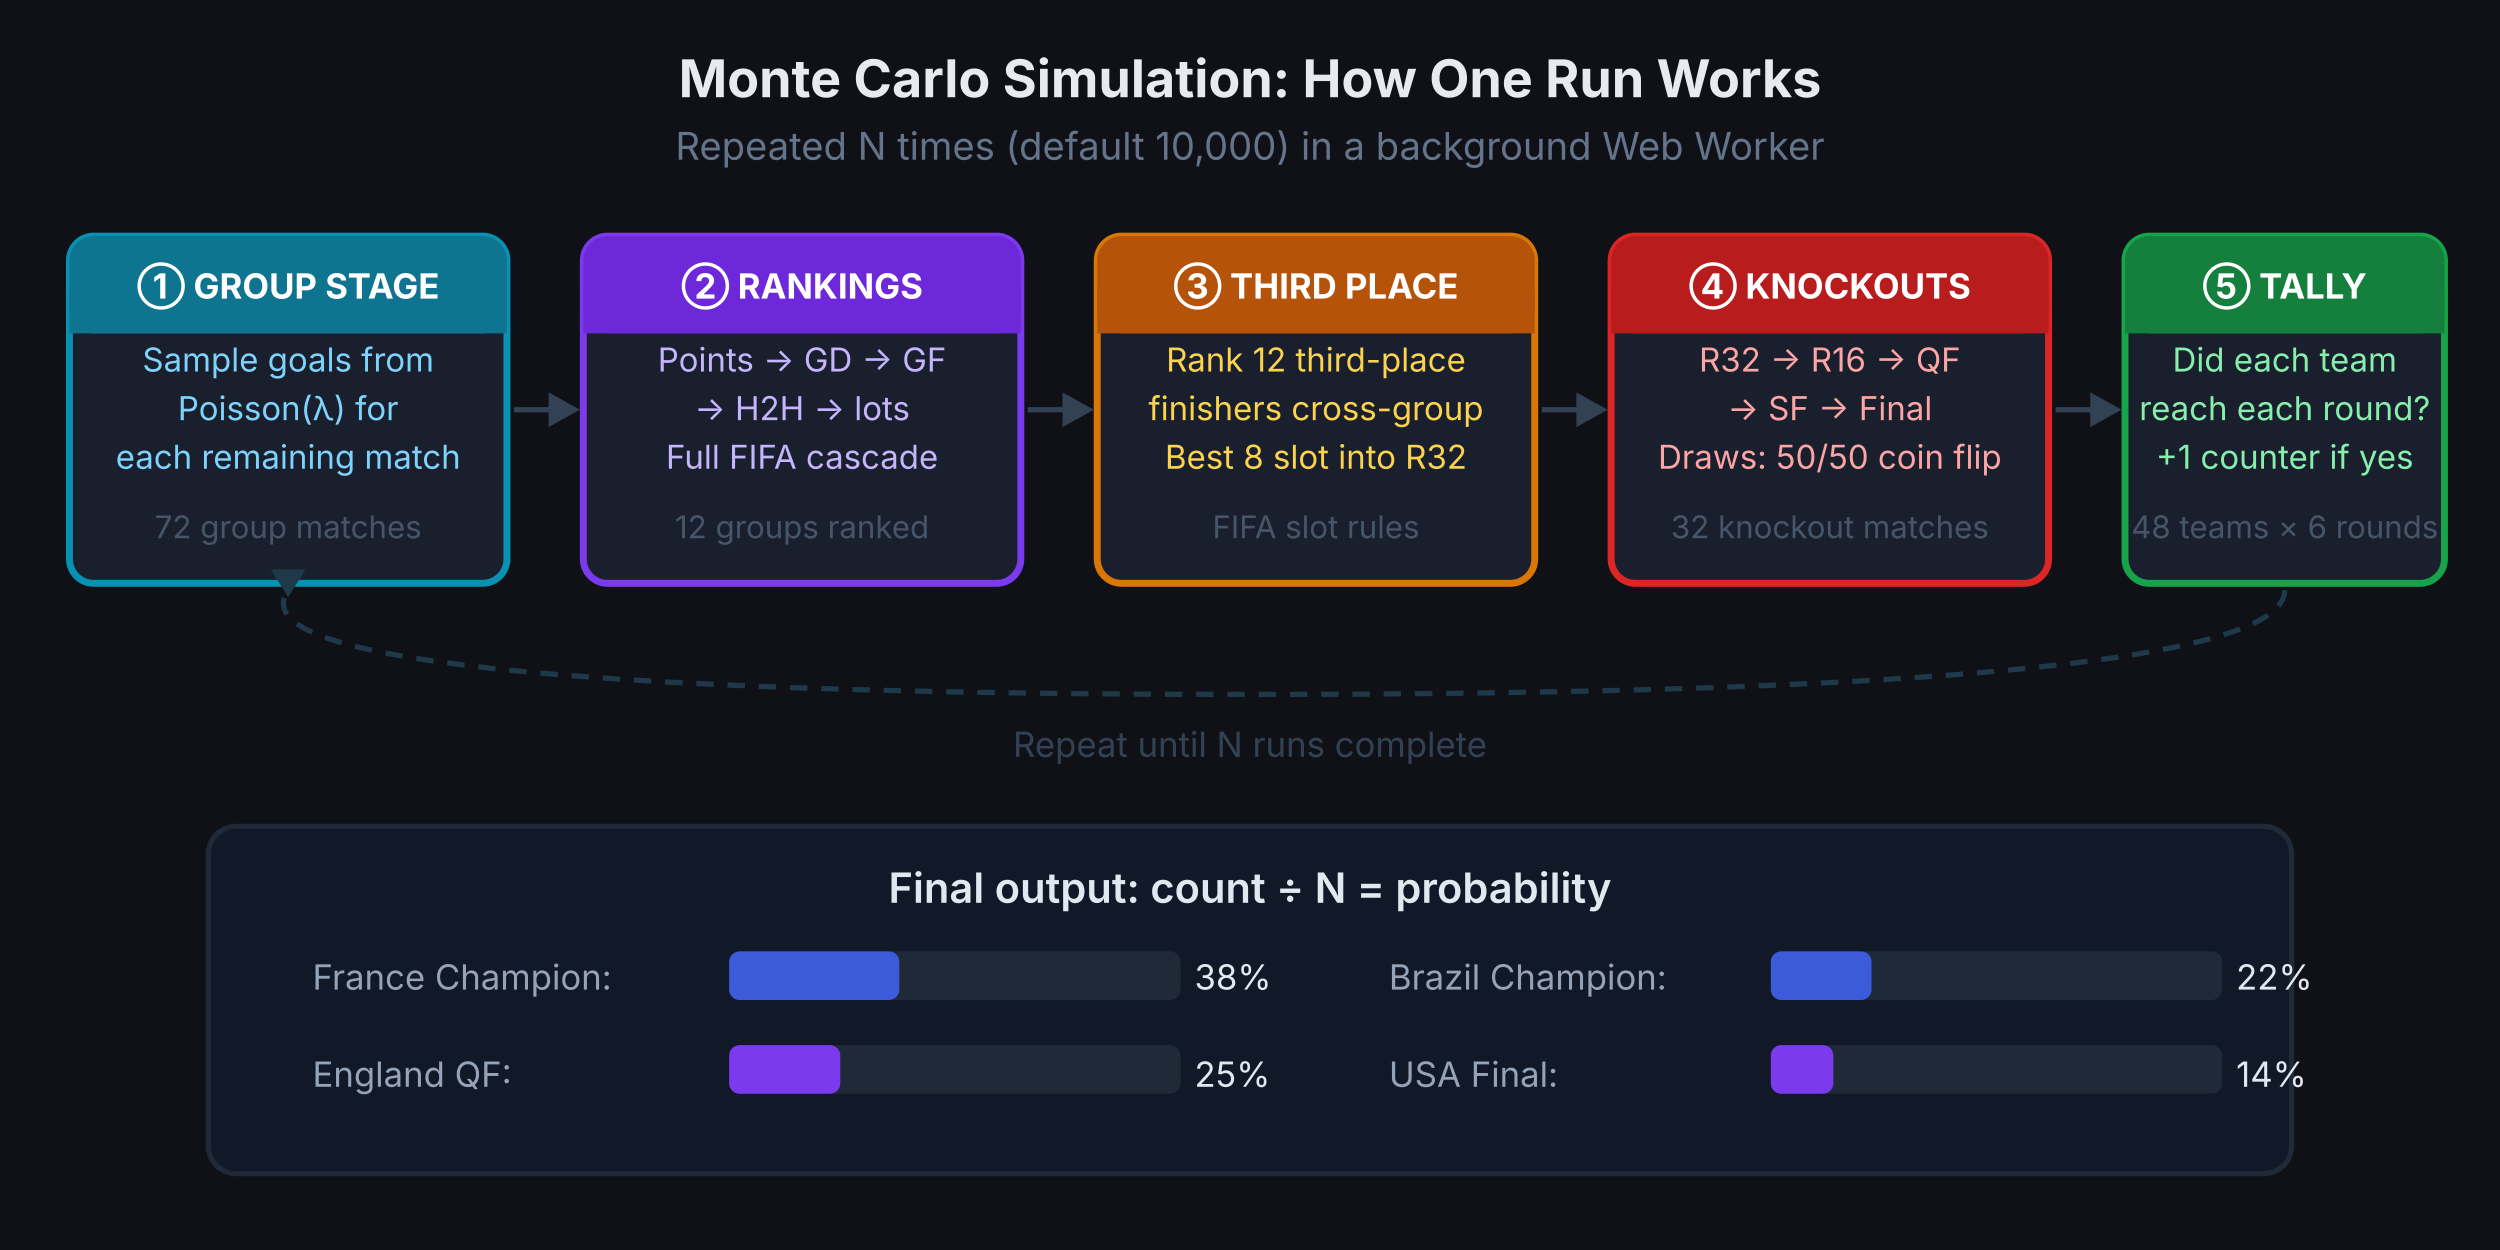
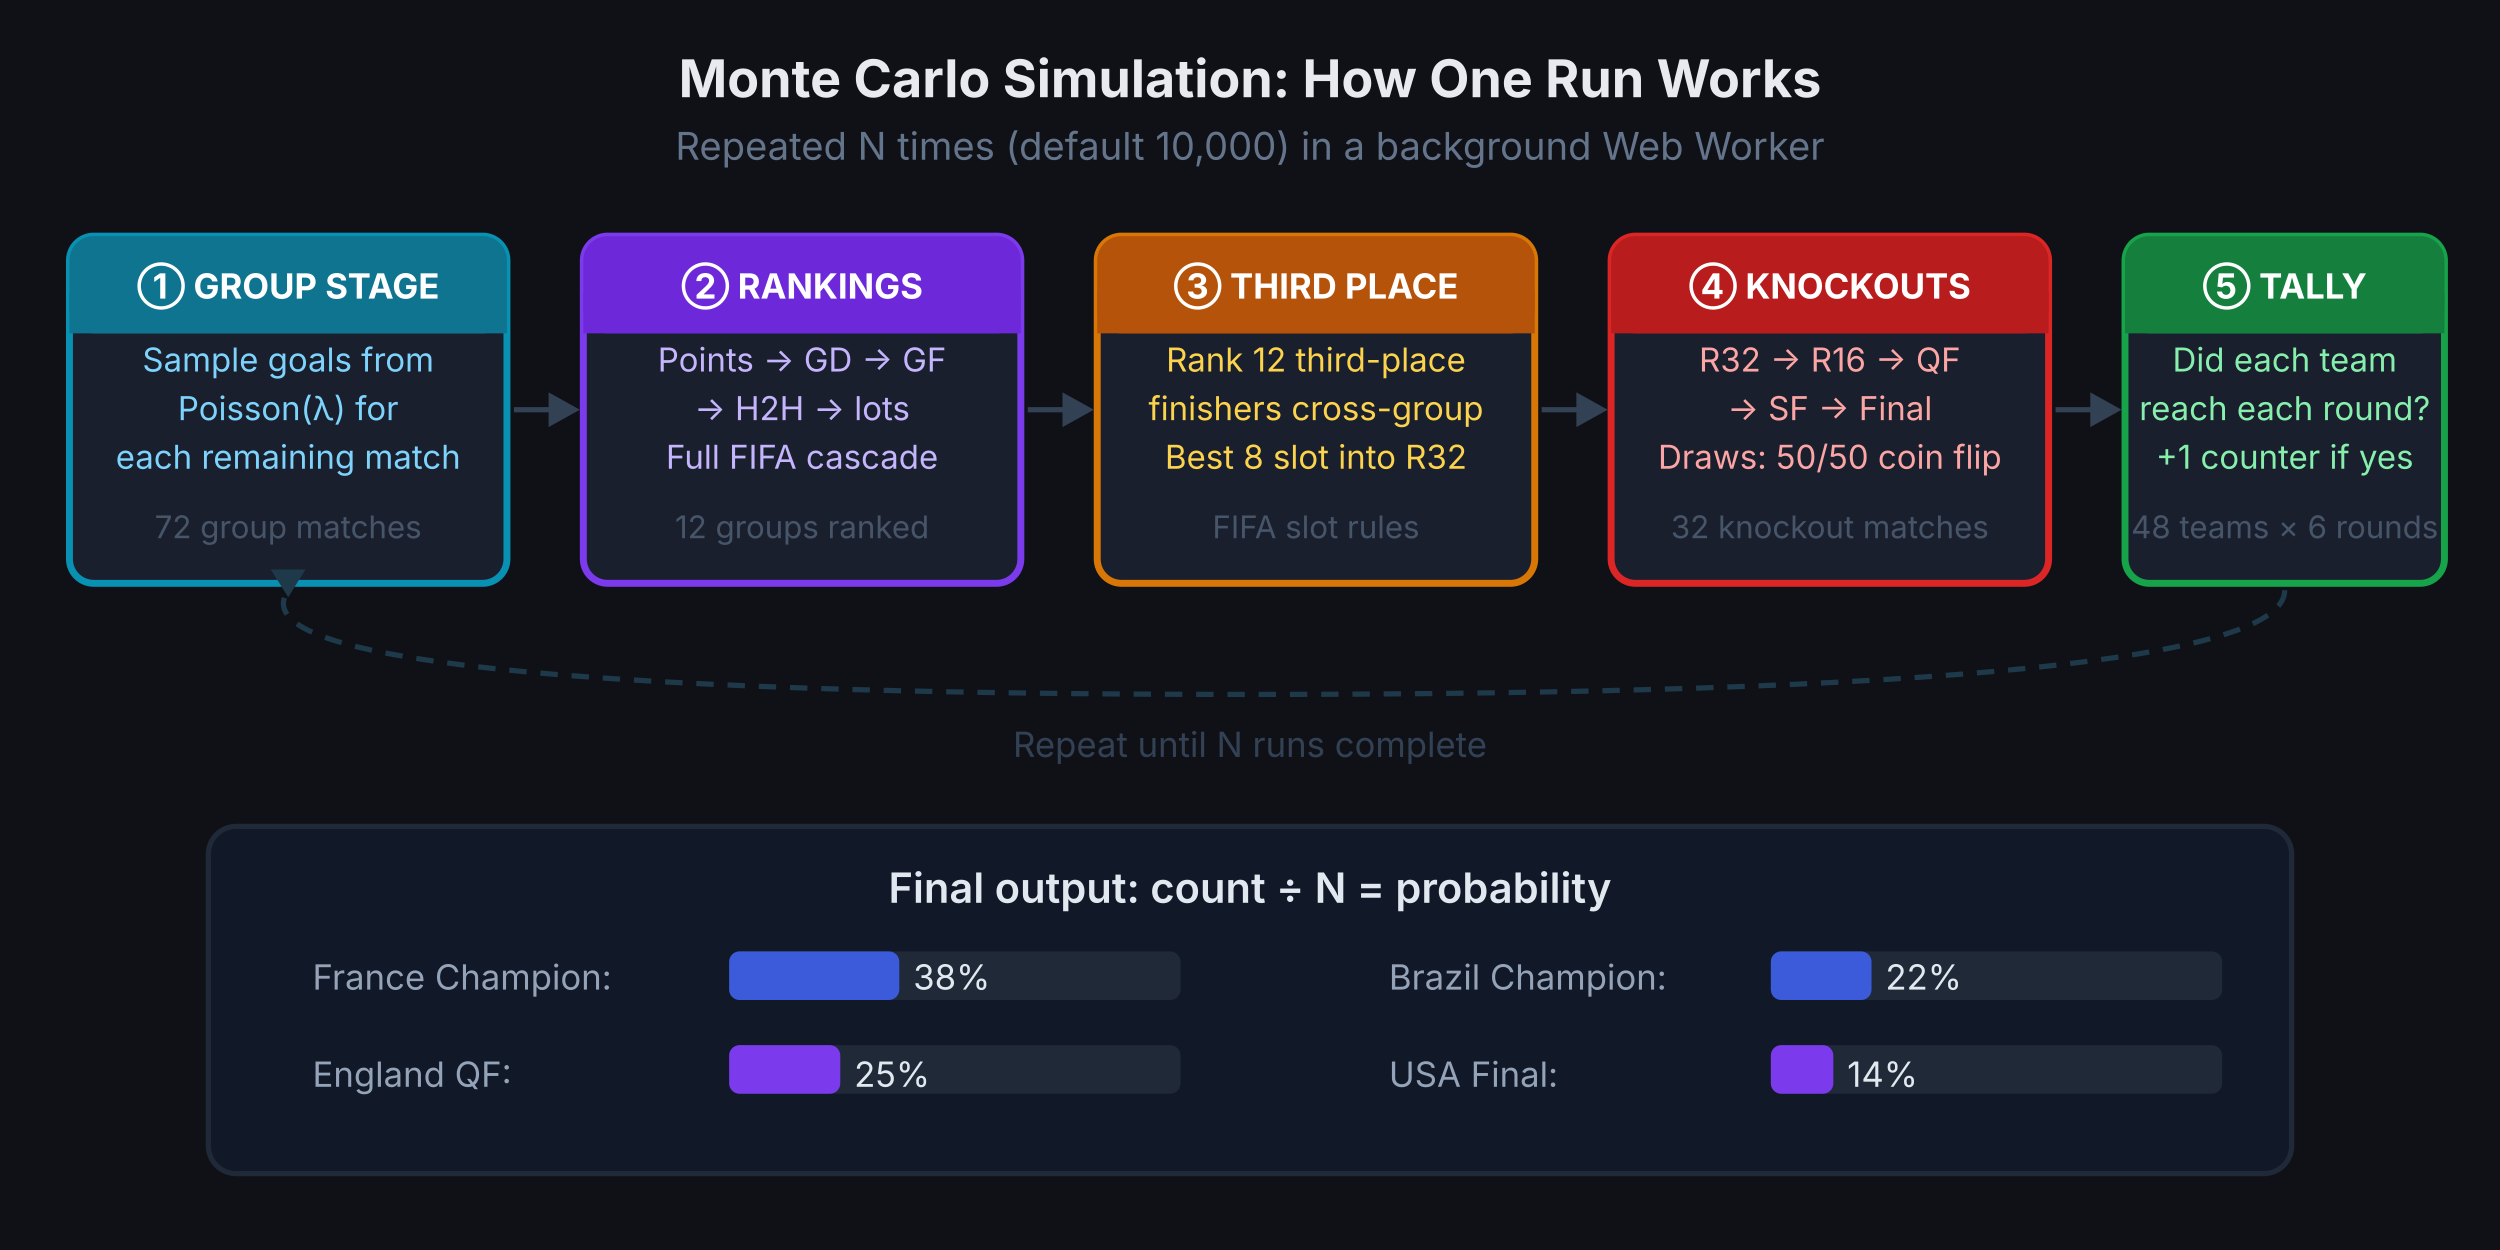
<svg xmlns="http://www.w3.org/2000/svg" viewBox="0 0 720 360" font-family="system-ui, -apple-system, sans-serif">
  <rect width="720" height="360" fill="#0f1117" />
  <text x="360" y="28" text-anchor="middle" font-size="15" font-weight="700" fill="#e8eaf0">Monte Carlo Simulation: How One Run Works</text>
  <text x="360" y="46" text-anchor="middle" font-size="11" fill="#64748b">Repeated N times (default 10,000) in a background Web Worker</text>
  <rect x="20" y="68" width="126" height="100" rx="7" fill="#1a1f2e" stroke="#0891b2" stroke-width="2" />
  <rect x="20" y="68" width="126" height="28" rx="7" fill="#0e7490" />
  <rect x="20" y="84" width="126" height="12" fill="#0e7490" />
  <text x="83" y="86" text-anchor="middle" font-size="10" font-weight="700" fill="#fff">① GROUP STAGE</text>
  <text x="83" y="107" text-anchor="middle" font-size="9.5" fill="#7dd3fc">Sample goals from</text>
  <text x="83" y="121" text-anchor="middle" font-size="9.5" fill="#7dd3fc">Poisson(λ) for</text>
  <text x="83" y="135" text-anchor="middle" font-size="9.5" fill="#7dd3fc">each remaining match</text>
  <text x="83" y="155" text-anchor="middle" font-size="9" fill="#475569">72 group matches</text>
  <line x1="148" y1="118" x2="160" y2="118" stroke="#334155" stroke-width="1.5" />
  <polygon points="158,113 167,118 158,123" fill="#334155" />
  <rect x="168" y="68" width="126" height="100" rx="7" fill="#1a1f2e" stroke="#7c3aed" stroke-width="2" />
  <rect x="168" y="68" width="126" height="28" rx="7" fill="#6d28d9" />
  <rect x="168" y="84" width="126" height="12" fill="#6d28d9" />
  <text x="231" y="86" text-anchor="middle" font-size="10" font-weight="700" fill="#fff">② RANKINGS</text>
  <text x="231" y="107" text-anchor="middle" font-size="9.5" fill="#c4b5fd">Points → GD → GF</text>
  <text x="231" y="121" text-anchor="middle" font-size="9.5" fill="#c4b5fd">→ H2H → lots</text>
  <text x="231" y="135" text-anchor="middle" font-size="9.5" fill="#c4b5fd">Full FIFA cascade</text>
  <text x="231" y="155" text-anchor="middle" font-size="9" fill="#475569">12 groups ranked</text>
  <line x1="296" y1="118" x2="308" y2="118" stroke="#334155" stroke-width="1.5" />
  <polygon points="306,113 315,118 306,123" fill="#334155" />
  <rect x="316" y="68" width="126" height="100" rx="7" fill="#1a1f2e" stroke="#d97706" stroke-width="2" />
  <rect x="316" y="68" width="126" height="28" rx="7" fill="#b45309" />
  <rect x="316" y="84" width="126" height="12" fill="#b45309" />
  <text x="379" y="86" text-anchor="middle" font-size="10" font-weight="700" fill="#fff">③ THIRD PLACE</text>
  <text x="379" y="107" text-anchor="middle" font-size="9.5" fill="#fcd34d">Rank 12 third-place</text>
  <text x="379" y="121" text-anchor="middle" font-size="9.5" fill="#fcd34d">finishers cross-group</text>
  <text x="379" y="135" text-anchor="middle" font-size="9.5" fill="#fcd34d">Best 8 slot into R32</text>
  <text x="379" y="155" text-anchor="middle" font-size="9" fill="#475569">FIFA slot rules</text>
  <line x1="444" y1="118" x2="456" y2="118" stroke="#334155" stroke-width="1.5" />
  <polygon points="454,113 463,118 454,123" fill="#334155" />
  <rect x="464" y="68" width="126" height="100" rx="7" fill="#1a1f2e" stroke="#dc2626" stroke-width="2" />
  <rect x="464" y="68" width="126" height="28" rx="7" fill="#b91c1c" />
  <rect x="464" y="84" width="126" height="12" fill="#b91c1c" />
  <text x="527" y="86" text-anchor="middle" font-size="10" font-weight="700" fill="#fff">④ KNOCKOUTS</text>
  <text x="527" y="107" text-anchor="middle" font-size="9.5" fill="#fca5a5">R32 → R16 → QF</text>
  <text x="527" y="121" text-anchor="middle" font-size="9.5" fill="#fca5a5">→ SF → Final</text>
  <text x="527" y="135" text-anchor="middle" font-size="9.5" fill="#fca5a5">Draws: 50/50 coin flip</text>
  <text x="527" y="155" text-anchor="middle" font-size="9" fill="#475569">32 knockout matches</text>
  <line x1="592" y1="118" x2="604" y2="118" stroke="#334155" stroke-width="1.5" />
  <polygon points="602,113 611,118 602,123" fill="#334155" />
  <rect x="612" y="68" width="92" height="100" rx="7" fill="#1a1f2e" stroke="#16a34a" stroke-width="2" />
  <rect x="612" y="68" width="92" height="28" rx="7" fill="#15803d" />
  <rect x="612" y="84" width="92" height="12" fill="#15803d" />
  <text x="658" y="86" text-anchor="middle" font-size="10" font-weight="700" fill="#fff">⑤ TALLY</text>
  <text x="658" y="107" text-anchor="middle" font-size="9.5" fill="#86efac">Did each team</text>
  <text x="658" y="121" text-anchor="middle" font-size="9.5" fill="#86efac">reach each round?</text>
  <text x="658" y="135" text-anchor="middle" font-size="9.5" fill="#86efac">+1 counter if yes</text>
  <text x="658" y="155" text-anchor="middle" font-size="9" fill="#475569">48 teams × 6 rounds</text>
  <path d="M 658 170 Q 658 200 360 200 Q 62 200 83 170" stroke="#1e3a4a" stroke-width="1.5" fill="none" stroke-dasharray="5,4" />
  <polygon points="83,172 78,164 88,164" fill="#1e3a4a" />
  <text x="360" y="218" text-anchor="middle" font-size="10" fill="#334155">Repeat until N runs complete</text>
  <rect x="60" y="238" width="600" height="100" rx="8" fill="#111827" stroke="#1f2937" stroke-width="1.5" />
  <text x="360" y="260" text-anchor="middle" font-size="12" font-weight="600" fill="#e2e8f0">Final output: count ÷ N = probability</text>
  <text x="90" y="285" text-anchor="start" font-size="10" fill="#94a3b8">France  Champion:</text>
  <rect x="210" y="274" width="130" height="14" rx="3" fill="#1f2937" />
  <rect x="210" y="274" width="49" height="14" rx="3" fill="#3b5bdb" />
-   <text x="344" y="285" text-anchor="start" font-size="10" fill="#e2e8f0">38%</text>
+   <text x="263" y="285" text-anchor="start" font-size="10" fill="#e2e8f0">38%</text>
  <text x="90" y="313" text-anchor="start" font-size="10" fill="#94a3b8">England  QF:</text>
  <rect x="210" y="301" width="130" height="14" rx="3" fill="#1f2937" />
  <rect x="210" y="301" width="32" height="14" rx="3" fill="#7c3aed" />
-   <text x="344" y="313" text-anchor="start" font-size="10" fill="#e2e8f0">25%</text>
+   <text x="246" y="313" text-anchor="start" font-size="10" fill="#e2e8f0">25%</text>
  <text x="400" y="285" text-anchor="start" font-size="10" fill="#94a3b8">Brazil  Champion:</text>
  <rect x="510" y="274" width="130" height="14" rx="3" fill="#1f2937" />
  <rect x="510" y="274" width="29" height="14" rx="3" fill="#3b5bdb" />
-   <text x="644" y="285" text-anchor="start" font-size="10" fill="#e2e8f0">22%</text>
+   <text x="543" y="285" text-anchor="start" font-size="10" fill="#e2e8f0">22%</text>
  <text x="400" y="313" text-anchor="start" font-size="10" fill="#94a3b8">USA  Final:</text>
  <rect x="510" y="301" width="130" height="14" rx="3" fill="#1f2937" />
  <rect x="510" y="301" width="18" height="14" rx="3" fill="#7c3aed" />
-   <text x="644" y="313" text-anchor="start" font-size="10" fill="#e2e8f0">14%</text>
+   <text x="532" y="313" text-anchor="start" font-size="10" fill="#e2e8f0">14%</text>
</svg>
